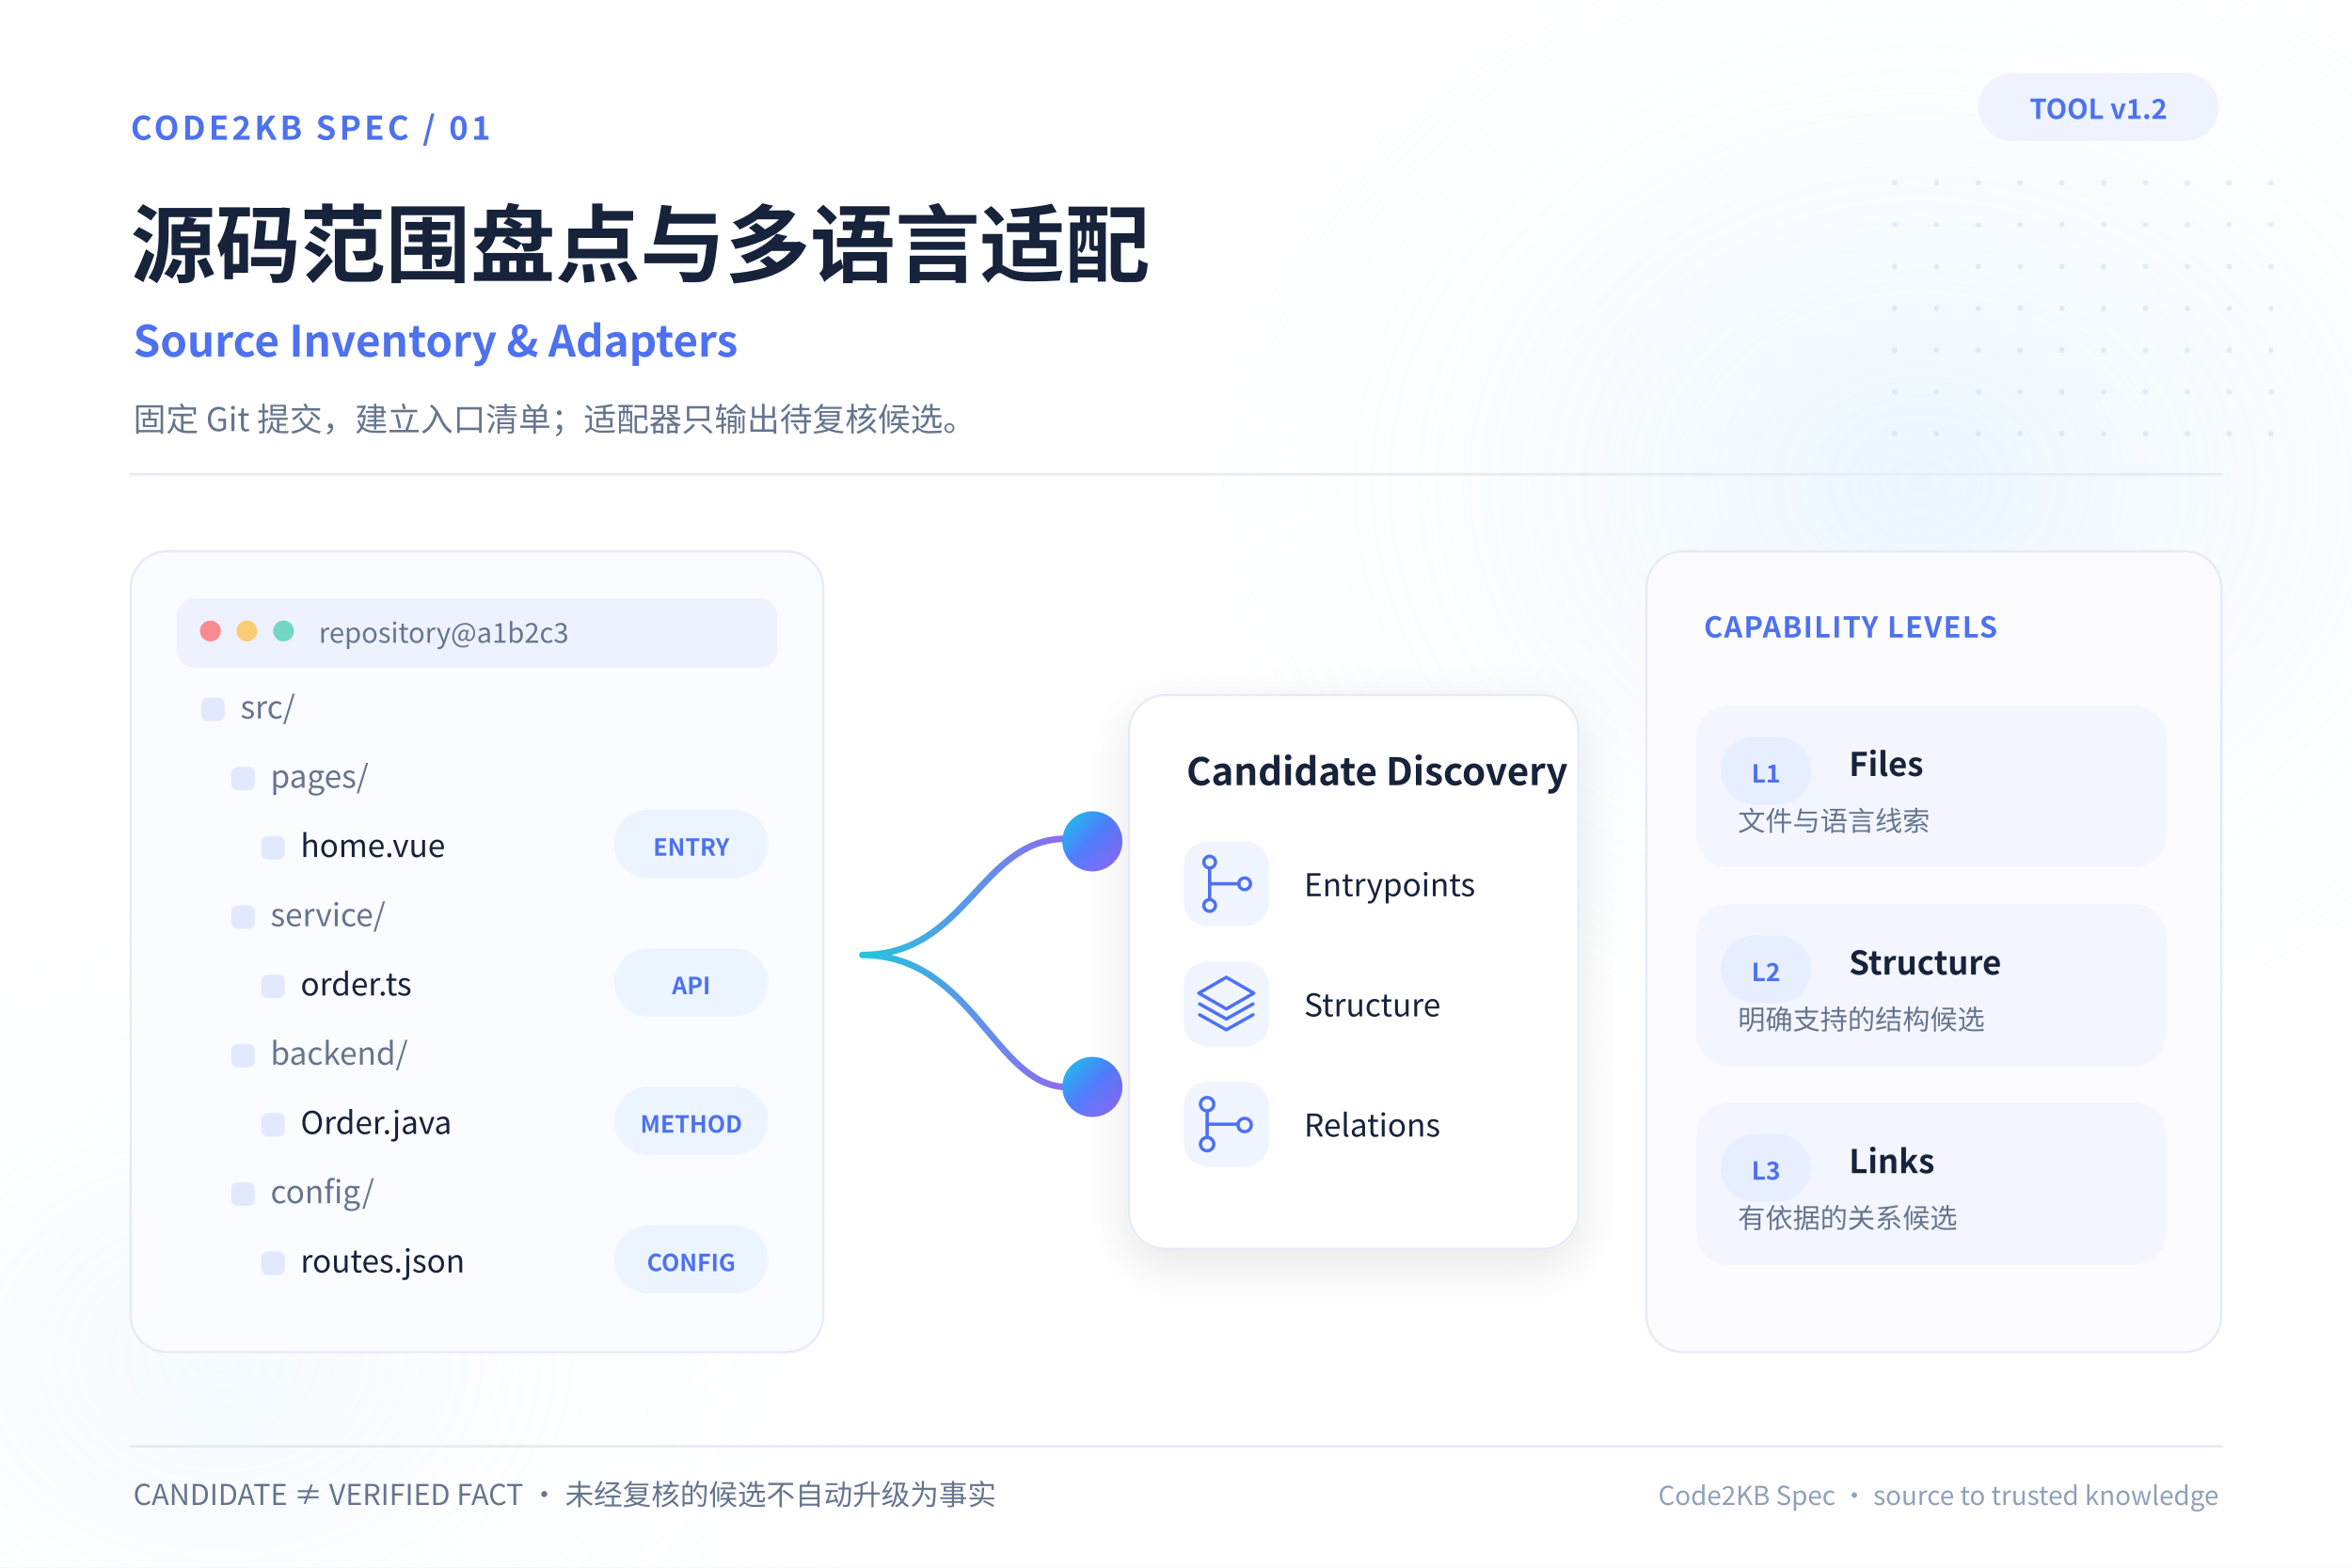
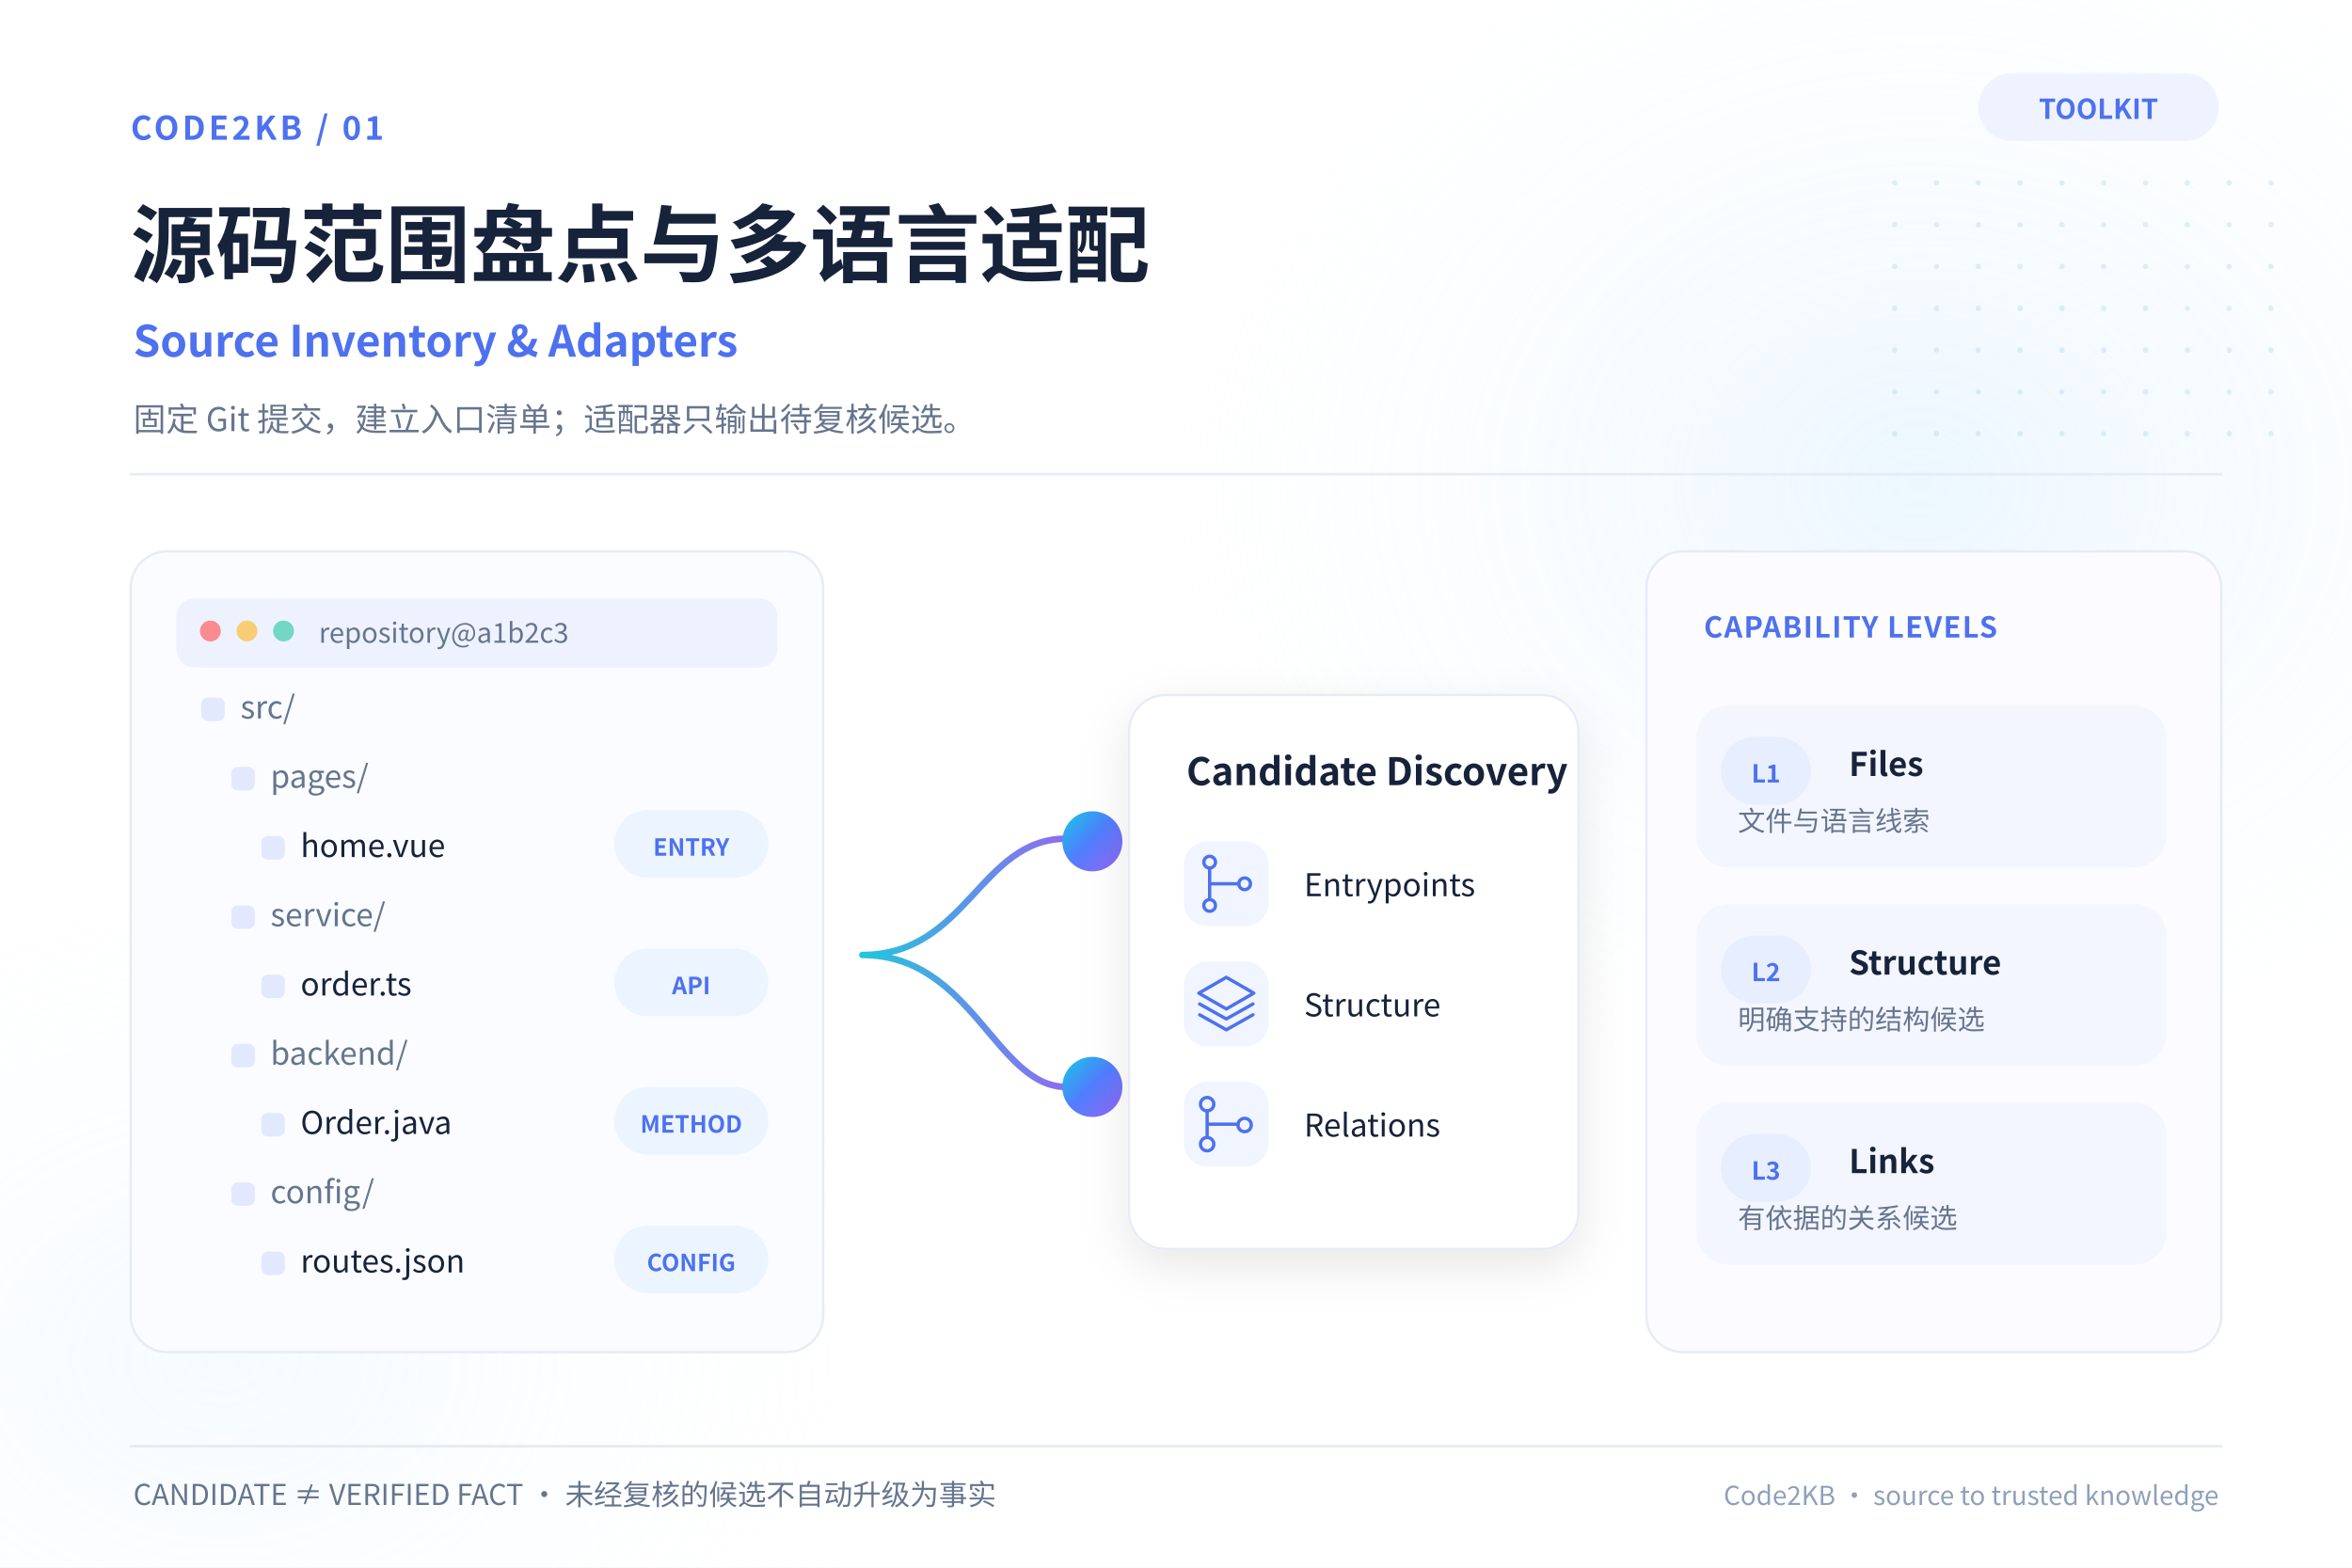
<svg xmlns="http://www.w3.org/2000/svg" width="1800" height="1200" viewBox="0 0 1800 1200">
  <defs>
    <linearGradient id="brand" x1="0" y1="0" x2="1" y2="1">
      <stop stop-color="#14C9E4" />
      <stop offset=".48" stop-color="#507EFF" />
      <stop offset="1" stop-color="#9667F4" />
    </linearGradient>
    <linearGradient id="mint" x1="0" y1="0" x2="1" y2="1">
      <stop stop-color="#DAF9FE" />
      <stop offset="1" stop-color="#EEE6FF" />
    </linearGradient>
    <linearGradient id="flow" x1="0" y1="0" x2="1" y2="0">
      <stop stop-color="#22C6DC" />
      <stop offset="1" stop-color="#8F6AF1" />
    </linearGradient>
    <linearGradient id="light" x1="0" y1="0" x2="1" y2="1">
      <stop stop-color="#E8F9FF" />
      <stop offset="1" stop-color="#F4EEFF" />
    </linearGradient>
    <radialGradient id="glow" cx="50%" cy="50%" r="50%">
      <stop stop-color="#C9E8FE" stop-opacity=".57" />
      <stop offset="1" stop-color="#FFFFFF" stop-opacity="0" />
    </radialGradient>
    <filter id="shadow" x="-20%" y="-30%" width="140%" height="170%">
      <feGaussianBlur in="SourceAlpha" stdDeviation="18" />
      <feOffset dy="12" />
      <feComponentTransfer>
        <feFuncA type="linear" slope=".095" />
      </feComponentTransfer>
      <feMerge>
        <feMergeNode />
        <feMergeNode in="SourceGraphic" />
      </feMerge>
    </filter>
  </defs>
  <rect x="0" y="0" width="1800" height="1200" rx="0" fill="#FFFFFF" stroke="none" stroke-width="1" opacity="1" />
  <ellipse cx="1470" cy="370" rx="640" ry="520" fill="url(#glow)" opacity="0.65" />
  <ellipse cx="170" cy="1040" rx="550" ry="430" fill="url(#glow)" opacity="0.33" />
  <circle cx="1450" cy="140" r="2.1" fill="#9BC1ED" stroke="none" stroke-width="1" opacity="0.28" />
  <circle cx="1450" cy="172" r="2.1" fill="#9BC1ED" stroke="none" stroke-width="1" opacity="0.28" />
  <circle cx="1450" cy="204" r="2.1" fill="#9BC1ED" stroke="none" stroke-width="1" opacity="0.28" />
  <circle cx="1450" cy="236" r="2.1" fill="#9BC1ED" stroke="none" stroke-width="1" opacity="0.28" />
  <circle cx="1450" cy="268" r="2.1" fill="#9BC1ED" stroke="none" stroke-width="1" opacity="0.28" />
  <circle cx="1450" cy="300" r="2.1" fill="#9BC1ED" stroke="none" stroke-width="1" opacity="0.28" />
  <circle cx="1450" cy="332" r="2.1" fill="#9BC1ED" stroke="none" stroke-width="1" opacity="0.28" />
  <circle cx="1482" cy="140" r="2.1" fill="#9BC1ED" stroke="none" stroke-width="1" opacity="0.28" />
  <circle cx="1482" cy="172" r="2.1" fill="#9BC1ED" stroke="none" stroke-width="1" opacity="0.28" />
  <circle cx="1482" cy="204" r="2.1" fill="#9BC1ED" stroke="none" stroke-width="1" opacity="0.28" />
  <circle cx="1482" cy="236" r="2.1" fill="#9BC1ED" stroke="none" stroke-width="1" opacity="0.28" />
  <circle cx="1482" cy="268" r="2.1" fill="#9BC1ED" stroke="none" stroke-width="1" opacity="0.28" />
  <circle cx="1482" cy="300" r="2.1" fill="#9BC1ED" stroke="none" stroke-width="1" opacity="0.28" />
  <circle cx="1482" cy="332" r="2.1" fill="#9BC1ED" stroke="none" stroke-width="1" opacity="0.28" />
  <circle cx="1514" cy="140" r="2.1" fill="#9BC1ED" stroke="none" stroke-width="1" opacity="0.28" />
  <circle cx="1514" cy="172" r="2.1" fill="#9BC1ED" stroke="none" stroke-width="1" opacity="0.28" />
  <circle cx="1514" cy="204" r="2.1" fill="#9BC1ED" stroke="none" stroke-width="1" opacity="0.28" />
  <circle cx="1514" cy="236" r="2.1" fill="#9BC1ED" stroke="none" stroke-width="1" opacity="0.28" />
  <circle cx="1514" cy="268" r="2.1" fill="#9BC1ED" stroke="none" stroke-width="1" opacity="0.28" />
  <circle cx="1514" cy="300" r="2.1" fill="#9BC1ED" stroke="none" stroke-width="1" opacity="0.28" />
  <circle cx="1514" cy="332" r="2.1" fill="#9BC1ED" stroke="none" stroke-width="1" opacity="0.28" />
  <circle cx="1546" cy="140" r="2.1" fill="#9BC1ED" stroke="none" stroke-width="1" opacity="0.28" />
  <circle cx="1546" cy="172" r="2.1" fill="#9BC1ED" stroke="none" stroke-width="1" opacity="0.28" />
  <circle cx="1546" cy="204" r="2.1" fill="#9BC1ED" stroke="none" stroke-width="1" opacity="0.28" />
  <circle cx="1546" cy="236" r="2.1" fill="#9BC1ED" stroke="none" stroke-width="1" opacity="0.28" />
  <circle cx="1546" cy="268" r="2.1" fill="#9BC1ED" stroke="none" stroke-width="1" opacity="0.28" />
  <circle cx="1546" cy="300" r="2.1" fill="#9BC1ED" stroke="none" stroke-width="1" opacity="0.28" />
  <circle cx="1546" cy="332" r="2.1" fill="#9BC1ED" stroke="none" stroke-width="1" opacity="0.28" />
  <circle cx="1578" cy="140" r="2.1" fill="#9BC1ED" stroke="none" stroke-width="1" opacity="0.28" />
  <circle cx="1578" cy="172" r="2.1" fill="#9BC1ED" stroke="none" stroke-width="1" opacity="0.28" />
  <circle cx="1578" cy="204" r="2.1" fill="#9BC1ED" stroke="none" stroke-width="1" opacity="0.28" />
  <circle cx="1578" cy="236" r="2.1" fill="#9BC1ED" stroke="none" stroke-width="1" opacity="0.28" />
  <circle cx="1578" cy="268" r="2.1" fill="#9BC1ED" stroke="none" stroke-width="1" opacity="0.28" />
  <circle cx="1578" cy="300" r="2.1" fill="#9BC1ED" stroke="none" stroke-width="1" opacity="0.28" />
  <circle cx="1578" cy="332" r="2.1" fill="#9BC1ED" stroke="none" stroke-width="1" opacity="0.28" />
  <circle cx="1610" cy="140" r="2.1" fill="#9BC1ED" stroke="none" stroke-width="1" opacity="0.28" />
  <circle cx="1610" cy="172" r="2.1" fill="#9BC1ED" stroke="none" stroke-width="1" opacity="0.28" />
  <circle cx="1610" cy="204" r="2.1" fill="#9BC1ED" stroke="none" stroke-width="1" opacity="0.28" />
  <circle cx="1610" cy="236" r="2.1" fill="#9BC1ED" stroke="none" stroke-width="1" opacity="0.28" />
  <circle cx="1610" cy="268" r="2.1" fill="#9BC1ED" stroke="none" stroke-width="1" opacity="0.28" />
  <circle cx="1610" cy="300" r="2.1" fill="#9BC1ED" stroke="none" stroke-width="1" opacity="0.28" />
  <circle cx="1610" cy="332" r="2.1" fill="#9BC1ED" stroke="none" stroke-width="1" opacity="0.28" />
  <circle cx="1642" cy="140" r="2.1" fill="#9BC1ED" stroke="none" stroke-width="1" opacity="0.28" />
  <circle cx="1642" cy="172" r="2.1" fill="#9BC1ED" stroke="none" stroke-width="1" opacity="0.28" />
  <circle cx="1642" cy="204" r="2.1" fill="#9BC1ED" stroke="none" stroke-width="1" opacity="0.28" />
  <circle cx="1642" cy="236" r="2.1" fill="#9BC1ED" stroke="none" stroke-width="1" opacity="0.28" />
  <circle cx="1642" cy="268" r="2.1" fill="#9BC1ED" stroke="none" stroke-width="1" opacity="0.28" />
  <circle cx="1642" cy="300" r="2.1" fill="#9BC1ED" stroke="none" stroke-width="1" opacity="0.28" />
  <circle cx="1642" cy="332" r="2.1" fill="#9BC1ED" stroke="none" stroke-width="1" opacity="0.28" />
  <circle cx="1674" cy="140" r="2.1" fill="#9BC1ED" stroke="none" stroke-width="1" opacity="0.28" />
  <circle cx="1674" cy="172" r="2.1" fill="#9BC1ED" stroke="none" stroke-width="1" opacity="0.28" />
  <circle cx="1674" cy="204" r="2.1" fill="#9BC1ED" stroke="none" stroke-width="1" opacity="0.28" />
  <circle cx="1674" cy="236" r="2.1" fill="#9BC1ED" stroke="none" stroke-width="1" opacity="0.28" />
  <circle cx="1674" cy="268" r="2.1" fill="#9BC1ED" stroke="none" stroke-width="1" opacity="0.28" />
  <circle cx="1674" cy="300" r="2.1" fill="#9BC1ED" stroke="none" stroke-width="1" opacity="0.28" />
  <circle cx="1674" cy="332" r="2.1" fill="#9BC1ED" stroke="none" stroke-width="1" opacity="0.28" />
  <circle cx="1706" cy="140" r="2.1" fill="#9BC1ED" stroke="none" stroke-width="1" opacity="0.28" />
  <circle cx="1706" cy="172" r="2.1" fill="#9BC1ED" stroke="none" stroke-width="1" opacity="0.28" />
  <circle cx="1706" cy="204" r="2.1" fill="#9BC1ED" stroke="none" stroke-width="1" opacity="0.28" />
  <circle cx="1706" cy="236" r="2.1" fill="#9BC1ED" stroke="none" stroke-width="1" opacity="0.28" />
  <circle cx="1706" cy="268" r="2.1" fill="#9BC1ED" stroke="none" stroke-width="1" opacity="0.28" />
  <circle cx="1706" cy="300" r="2.1" fill="#9BC1ED" stroke="none" stroke-width="1" opacity="0.28" />
  <circle cx="1706" cy="332" r="2.1" fill="#9BC1ED" stroke="none" stroke-width="1" opacity="0.28" />
  <circle cx="1738" cy="140" r="2.1" fill="#9BC1ED" stroke="none" stroke-width="1" opacity="0.28" />
  <circle cx="1738" cy="172" r="2.1" fill="#9BC1ED" stroke="none" stroke-width="1" opacity="0.28" />
  <circle cx="1738" cy="204" r="2.1" fill="#9BC1ED" stroke="none" stroke-width="1" opacity="0.28" />
  <circle cx="1738" cy="236" r="2.1" fill="#9BC1ED" stroke="none" stroke-width="1" opacity="0.28" />
  <circle cx="1738" cy="268" r="2.1" fill="#9BC1ED" stroke="none" stroke-width="1" opacity="0.28" />
  <circle cx="1738" cy="300" r="2.1" fill="#9BC1ED" stroke="none" stroke-width="1" opacity="0.28" />
  <circle cx="1738" cy="332" r="2.1" fill="#9BC1ED" stroke="none" stroke-width="1" opacity="0.28" />
-   <text x="100" y="107" font-family="Noto Sans CJK SC, sans-serif" font-size="25" font-weight="650" fill="#4D71EF" text-anchor="start" letter-spacing="2.4">CODE2KB SPEC  /  01</text>
+   <text x="100" y="107" font-family="Noto Sans CJK SC, sans-serif" font-size="25" font-weight="650" fill="#4D71EF" text-anchor="start" letter-spacing="2.4">CODE2KB  /  01</text>
  <rect x="1514" y="56" width="184" height="52" rx="26" fill="#EEF3FF" stroke="none" stroke-width="1" opacity="1" />
-   <text x="1606.0" y="91" font-family="Noto Sans CJK SC, sans-serif" font-size="21" font-weight="550" fill="#4D71EF" text-anchor="middle" letter-spacing="0">TOOL v1.2</text>
+   <text x="1606.0" y="91" font-family="Noto Sans CJK SC, sans-serif" font-size="21" font-weight="550" fill="#4D71EF" text-anchor="middle" letter-spacing="0">TOOLKIT</text>
  <text x="100" y="211" font-family="Noto Sans CJK SC, sans-serif" font-size="65" font-weight="720" fill="#17233B" text-anchor="start" letter-spacing="0">源码范围盘点与多语言适配</text>
  <text x="102" y="273" font-family="Noto Sans CJK SC, sans-serif" font-size="33" font-weight="580" fill="#4D71EF" text-anchor="start" letter-spacing="0">Source Inventory &amp; Adapters</text>
  <text x="102" y="330" font-family="Noto Sans CJK SC, sans-serif" font-size="25" font-weight="400" fill="#66758E" text-anchor="start" letter-spacing="0">固定 Git 提交，建立入口清单；适配器只输出待复核候选。</text>
  <path d="M100 363 L1700 363" fill="none" stroke="#E6ECF7" stroke-width="2" stroke-linecap="round" stroke-linejoin="round" opacity="1" />
  <rect x="100" y="422" width="530" height="613" rx="28" fill="#FBFCFF" stroke="#E7EBF7" stroke-width="1.8" opacity="1" />
  <rect x="135" y="458" width="460" height="53" rx="14" fill="#EEF2FE" stroke="none" stroke-width="1" opacity="1" />
  <circle cx="161" cy="483" r="8" fill="#FA8B91" stroke="none" stroke-width="1" opacity="1" />
  <circle cx="189" cy="483" r="8" fill="#F8CD75" stroke="none" stroke-width="1" opacity="1" />
  <circle cx="217" cy="483" r="8" fill="#72D7C5" stroke="none" stroke-width="1" opacity="1" />
  <text x="244" y="492" font-family="Noto Sans CJK SC, sans-serif" font-size="21" font-weight="510" fill="#66758E" text-anchor="start" letter-spacing="0">repository@a1b2c3</text>
  <rect x="154" y="534" width="18" height="18" rx="5" fill="#E2E9FF" stroke="none" stroke-width="1" opacity="1" />
  <text x="184" y="550" font-family="Noto Sans CJK SC, sans-serif" font-size="24" font-weight="540" fill="#66758E" text-anchor="start" letter-spacing="0">src/</text>
  <rect x="177" y="587" width="18" height="18" rx="5" fill="#E2E9FF" stroke="none" stroke-width="1" opacity="1" />
  <text x="207" y="603" font-family="Noto Sans CJK SC, sans-serif" font-size="24" font-weight="540" fill="#66758E" text-anchor="start" letter-spacing="0">  pages/</text>
  <rect x="200" y="640" width="18" height="18" rx="5" fill="#E2E9FF" stroke="none" stroke-width="1" opacity="1" />
  <text x="230" y="656" font-family="Noto Sans CJK SC, sans-serif" font-size="24" font-weight="540" fill="#17233B" text-anchor="start" letter-spacing="0">    home.vue</text>
  <rect x="470" y="620" width="118" height="52" rx="26" fill="#ECF5FF" stroke="none" stroke-width="1" opacity="1" />
  <text x="529.0" y="655" font-family="Noto Sans CJK SC, sans-serif" font-size="18" font-weight="550" fill="#4D71EF" text-anchor="middle" letter-spacing="0">ENTRY</text>
  <rect x="177" y="693" width="18" height="18" rx="5" fill="#E2E9FF" stroke="none" stroke-width="1" opacity="1" />
  <text x="207" y="709" font-family="Noto Sans CJK SC, sans-serif" font-size="24" font-weight="540" fill="#66758E" text-anchor="start" letter-spacing="0">  service/</text>
  <rect x="200" y="746" width="18" height="18" rx="5" fill="#E2E9FF" stroke="none" stroke-width="1" opacity="1" />
  <text x="230" y="762" font-family="Noto Sans CJK SC, sans-serif" font-size="24" font-weight="540" fill="#17233B" text-anchor="start" letter-spacing="0">    order.ts</text>
  <rect x="470" y="726" width="118" height="52" rx="26" fill="#ECF5FF" stroke="none" stroke-width="1" opacity="1" />
  <text x="529.0" y="761" font-family="Noto Sans CJK SC, sans-serif" font-size="18" font-weight="550" fill="#4D71EF" text-anchor="middle" letter-spacing="0">API</text>
  <rect x="177" y="799" width="18" height="18" rx="5" fill="#E2E9FF" stroke="none" stroke-width="1" opacity="1" />
  <text x="207" y="815" font-family="Noto Sans CJK SC, sans-serif" font-size="24" font-weight="540" fill="#66758E" text-anchor="start" letter-spacing="0">  backend/</text>
  <rect x="200" y="852" width="18" height="18" rx="5" fill="#E2E9FF" stroke="none" stroke-width="1" opacity="1" />
  <text x="230" y="868" font-family="Noto Sans CJK SC, sans-serif" font-size="24" font-weight="540" fill="#17233B" text-anchor="start" letter-spacing="0">    Order.java</text>
  <rect x="470" y="832" width="118" height="52" rx="26" fill="#ECF5FF" stroke="none" stroke-width="1" opacity="1" />
  <text x="529.0" y="867" font-family="Noto Sans CJK SC, sans-serif" font-size="18" font-weight="550" fill="#4D71EF" text-anchor="middle" letter-spacing="0">METHOD</text>
  <rect x="177" y="905" width="18" height="18" rx="5" fill="#E2E9FF" stroke="none" stroke-width="1" opacity="1" />
  <text x="207" y="921" font-family="Noto Sans CJK SC, sans-serif" font-size="24" font-weight="540" fill="#66758E" text-anchor="start" letter-spacing="0">  config/</text>
  <rect x="200" y="958" width="18" height="18" rx="5" fill="#E2E9FF" stroke="none" stroke-width="1" opacity="1" />
  <text x="230" y="974" font-family="Noto Sans CJK SC, sans-serif" font-size="24" font-weight="540" fill="#17233B" text-anchor="start" letter-spacing="0">    routes.json</text>
  <rect x="470" y="938" width="118" height="52" rx="26" fill="#ECF5FF" stroke="none" stroke-width="1" opacity="1" />
  <text x="529.0" y="973" font-family="Noto Sans CJK SC, sans-serif" font-size="18" font-weight="550" fill="#4D71EF" text-anchor="middle" letter-spacing="0">CONFIG</text>
  <path d="M660 731 C740 731 750 642 816 642 M660 731 C744 731 762 832 816 832" fill="none" stroke="url(#flow)" stroke-width="5" stroke-linecap="round" stroke-linejoin="round" opacity="1" />
  <circle cx="836" cy="644" r="23" fill="url(#brand)" stroke="none" stroke-width="1" opacity="1" />
  <circle cx="836" cy="832" r="23" fill="url(#brand)" stroke="none" stroke-width="1" opacity="1" />
  <rect x="864" y="532" width="344" height="424" rx="28" fill="white" stroke="#E7EBF7" stroke-width="1.8" opacity="1" filter="url(#shadow)" />
  <text x="908" y="601" font-family="Noto Sans CJK SC, sans-serif" font-size="29" font-weight="680" fill="#17233B" text-anchor="start" letter-spacing="0">Candidate Discovery</text>
  <rect x="906" y="644" width="65" height="65" rx="18" fill="#F0F5FF" stroke="none" stroke-width="1" opacity="1" />
  <g transform="translate(913 651) scale(0.6375)" stroke="#4D71EF" stroke-width="4" fill="none" stroke-linecap="round" stroke-linejoin="round">
    <circle cx="20" cy="14" r="7" />
    <circle cx="20" cy="66" r="7" />
    <circle cx="62" cy="40" r="7" />
    <path d="M20 21V59 M20 40H55" />
  </g>
  <text x="998" y="686" font-family="Noto Sans CJK SC, sans-serif" font-size="24" font-weight="530" fill="#17233B" text-anchor="start" letter-spacing="0">Entrypoints</text>
  <rect x="906" y="736" width="65" height="65" rx="18" fill="#F0F5FF" stroke="none" stroke-width="1" opacity="1" />
  <g transform="translate(913 743) scale(0.6375)" stroke="#4D71EF" stroke-width="4" fill="none" stroke-linecap="round" stroke-linejoin="round">
    <path d="M7 27L40 8L73 27L40 46Z M8 40L40 58L72 40 M8 53L40 71L72 53" />
  </g>
  <text x="998" y="778" font-family="Noto Sans CJK SC, sans-serif" font-size="24" font-weight="530" fill="#17233B" text-anchor="start" letter-spacing="0">Structure</text>
  <rect x="906" y="828" width="65" height="65" rx="18" fill="#F0F5FF" stroke="none" stroke-width="1" opacity="1" />
  <g transform="translate(913 835) scale(0.6375)" stroke="#4D71EF" stroke-width="4" fill="none" stroke-linecap="round" stroke-linejoin="round">
    <circle cx="17" cy="16" r="8" />
    <circle cx="17" cy="64" r="8" />
    <circle cx="62" cy="41" r="8" />
    <path d="M17 24V56 M17 40H54" />
  </g>
  <text x="998" y="870" font-family="Noto Sans CJK SC, sans-serif" font-size="24" font-weight="530" fill="#17233B" text-anchor="start" letter-spacing="0">Relations</text>
  <rect x="1260" y="422" width="440" height="613" rx="28" fill="#FCFBFF" stroke="#E7EBF7" stroke-width="1.8" opacity="1" />
  <text x="1304" y="488" font-family="Noto Sans CJK SC, sans-serif" font-size="22" font-weight="680" fill="#4D71EF" text-anchor="start" letter-spacing="1">CAPABILITY LEVELS</text>
  <rect x="1298" y="540" width="360" height="124" rx="25" fill="#F4F6FF" stroke="none" stroke-width="1" opacity="1" />
  <rect x="1317" y="564" width="69" height="52" rx="26" fill="#E6EEFF" stroke="none" stroke-width="1" opacity="1" />
  <text x="1351.5" y="599" font-family="Noto Sans CJK SC, sans-serif" font-size="19" font-weight="550" fill="#4D71EF" text-anchor="middle" letter-spacing="0">L1</text>
  <text x="1415" y="594" font-family="Noto Sans CJK SC, sans-serif" font-size="25" font-weight="620" fill="#17233B" text-anchor="start" letter-spacing="0">Files</text>
  <text x="1330" y="636" font-family="Noto Sans CJK SC, sans-serif" font-size="21" font-weight="400" fill="#66758E" text-anchor="start" letter-spacing="0">文件与语言线索</text>
  <rect x="1298" y="692" width="360" height="124" rx="25" fill="#F4F6FF" stroke="none" stroke-width="1" opacity="1" />
  <rect x="1317" y="716" width="69" height="52" rx="26" fill="#E6EEFF" stroke="none" stroke-width="1" opacity="1" />
  <text x="1351.5" y="751" font-family="Noto Sans CJK SC, sans-serif" font-size="19" font-weight="550" fill="#4D71EF" text-anchor="middle" letter-spacing="0">L2</text>
  <text x="1415" y="746" font-family="Noto Sans CJK SC, sans-serif" font-size="25" font-weight="620" fill="#17233B" text-anchor="start" letter-spacing="0">Structure</text>
  <text x="1330" y="788" font-family="Noto Sans CJK SC, sans-serif" font-size="21" font-weight="400" fill="#66758E" text-anchor="start" letter-spacing="0">明确支持的结构候选</text>
  <rect x="1298" y="844" width="360" height="124" rx="25" fill="#F4F6FF" stroke="none" stroke-width="1" opacity="1" />
  <rect x="1317" y="868" width="69" height="52" rx="26" fill="#E6EEFF" stroke="none" stroke-width="1" opacity="1" />
  <text x="1351.5" y="903" font-family="Noto Sans CJK SC, sans-serif" font-size="19" font-weight="550" fill="#4D71EF" text-anchor="middle" letter-spacing="0">L3</text>
  <text x="1415" y="898" font-family="Noto Sans CJK SC, sans-serif" font-size="25" font-weight="620" fill="#17233B" text-anchor="start" letter-spacing="0">Links</text>
  <text x="1330" y="940" font-family="Noto Sans CJK SC, sans-serif" font-size="21" font-weight="400" fill="#66758E" text-anchor="start" letter-spacing="0">有依据的关系候选</text>
  <path d="M100 1107 L1700 1107" fill="none" stroke="#E5EAF4" stroke-width="2" stroke-linecap="round" stroke-linejoin="round" opacity="1" />
  <text x="102" y="1152" font-family="Noto Sans CJK SC, sans-serif" font-size="22" font-weight="450" fill="#66758E" text-anchor="start" letter-spacing="0">CANDIDATE ≠ VERIFIED FACT  ·  未经复核的候选不自动升级为事实</text>
-   <text x="1698" y="1152" font-family="Noto Sans CJK SC, sans-serif" font-size="20" font-weight="400" fill="#8FA0B9" text-anchor="end" letter-spacing="0">Code2KB Spec  ·  source to trusted knowledge</text>
+   <text x="1698" y="1152" font-family="Noto Sans CJK SC, sans-serif" font-size="20" font-weight="400" fill="#8FA0B9" text-anchor="end" letter-spacing="0">Code2KB  ·  source to trusted knowledge</text>
</svg>
